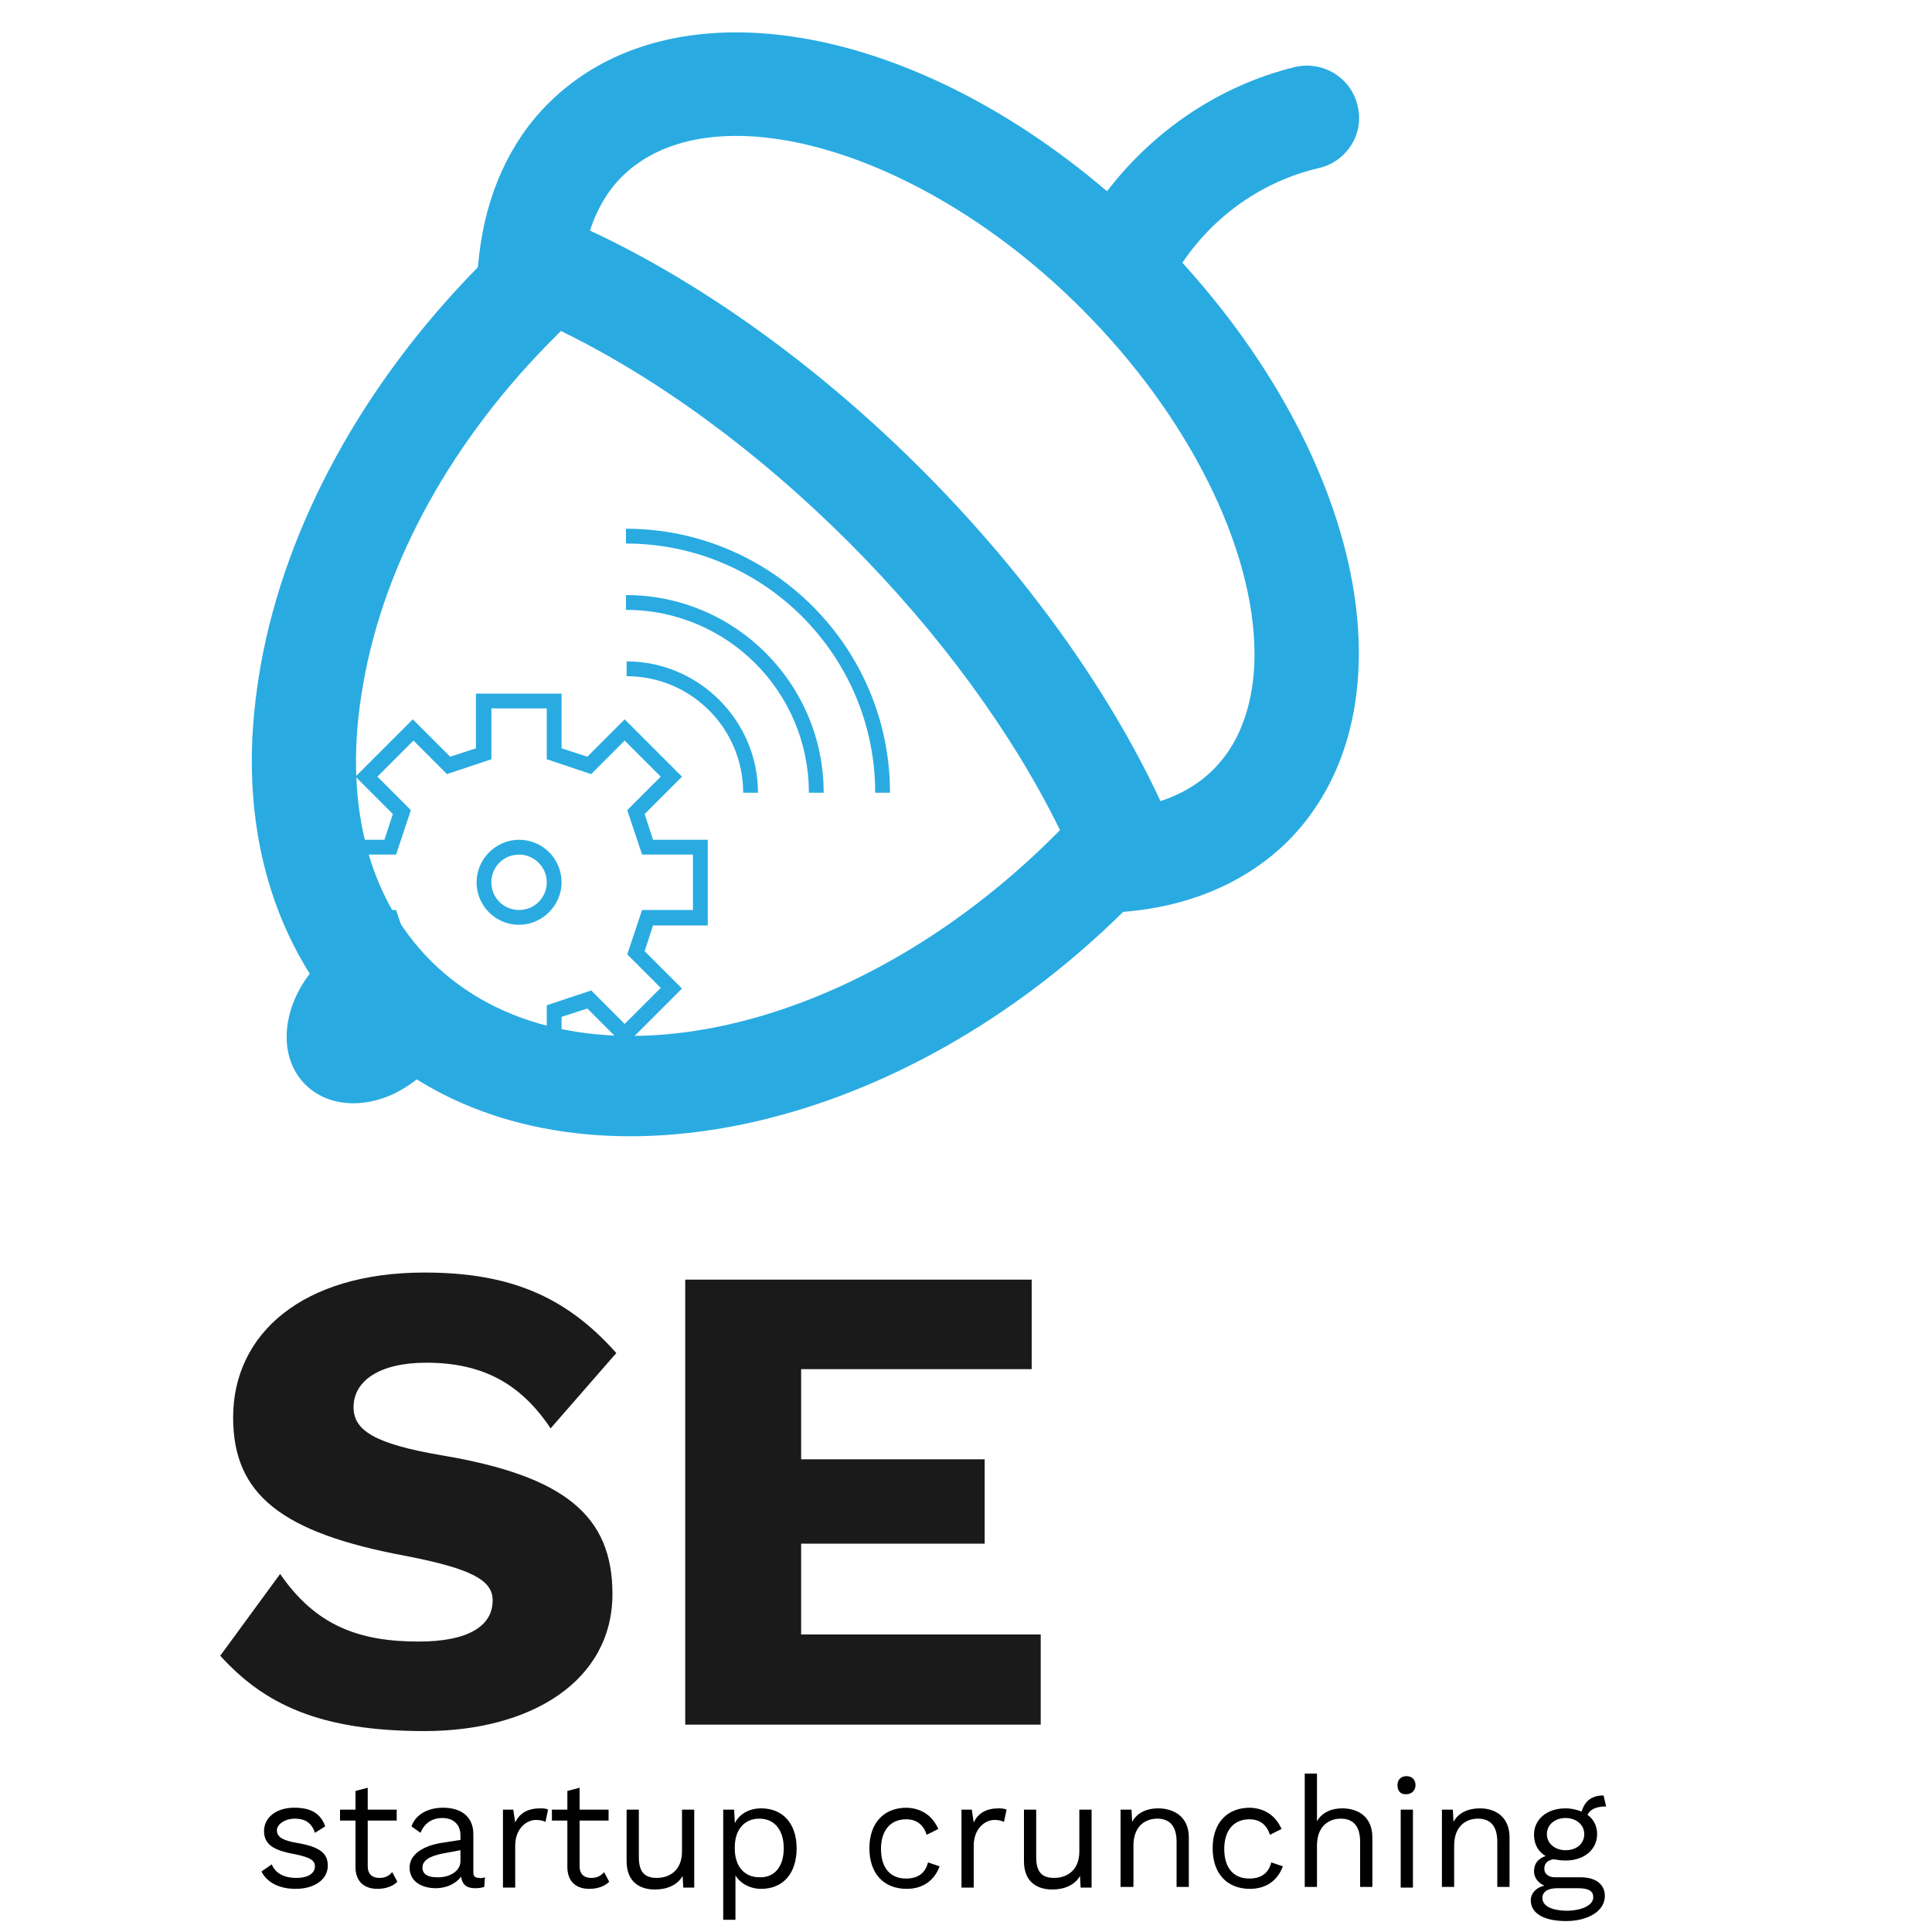
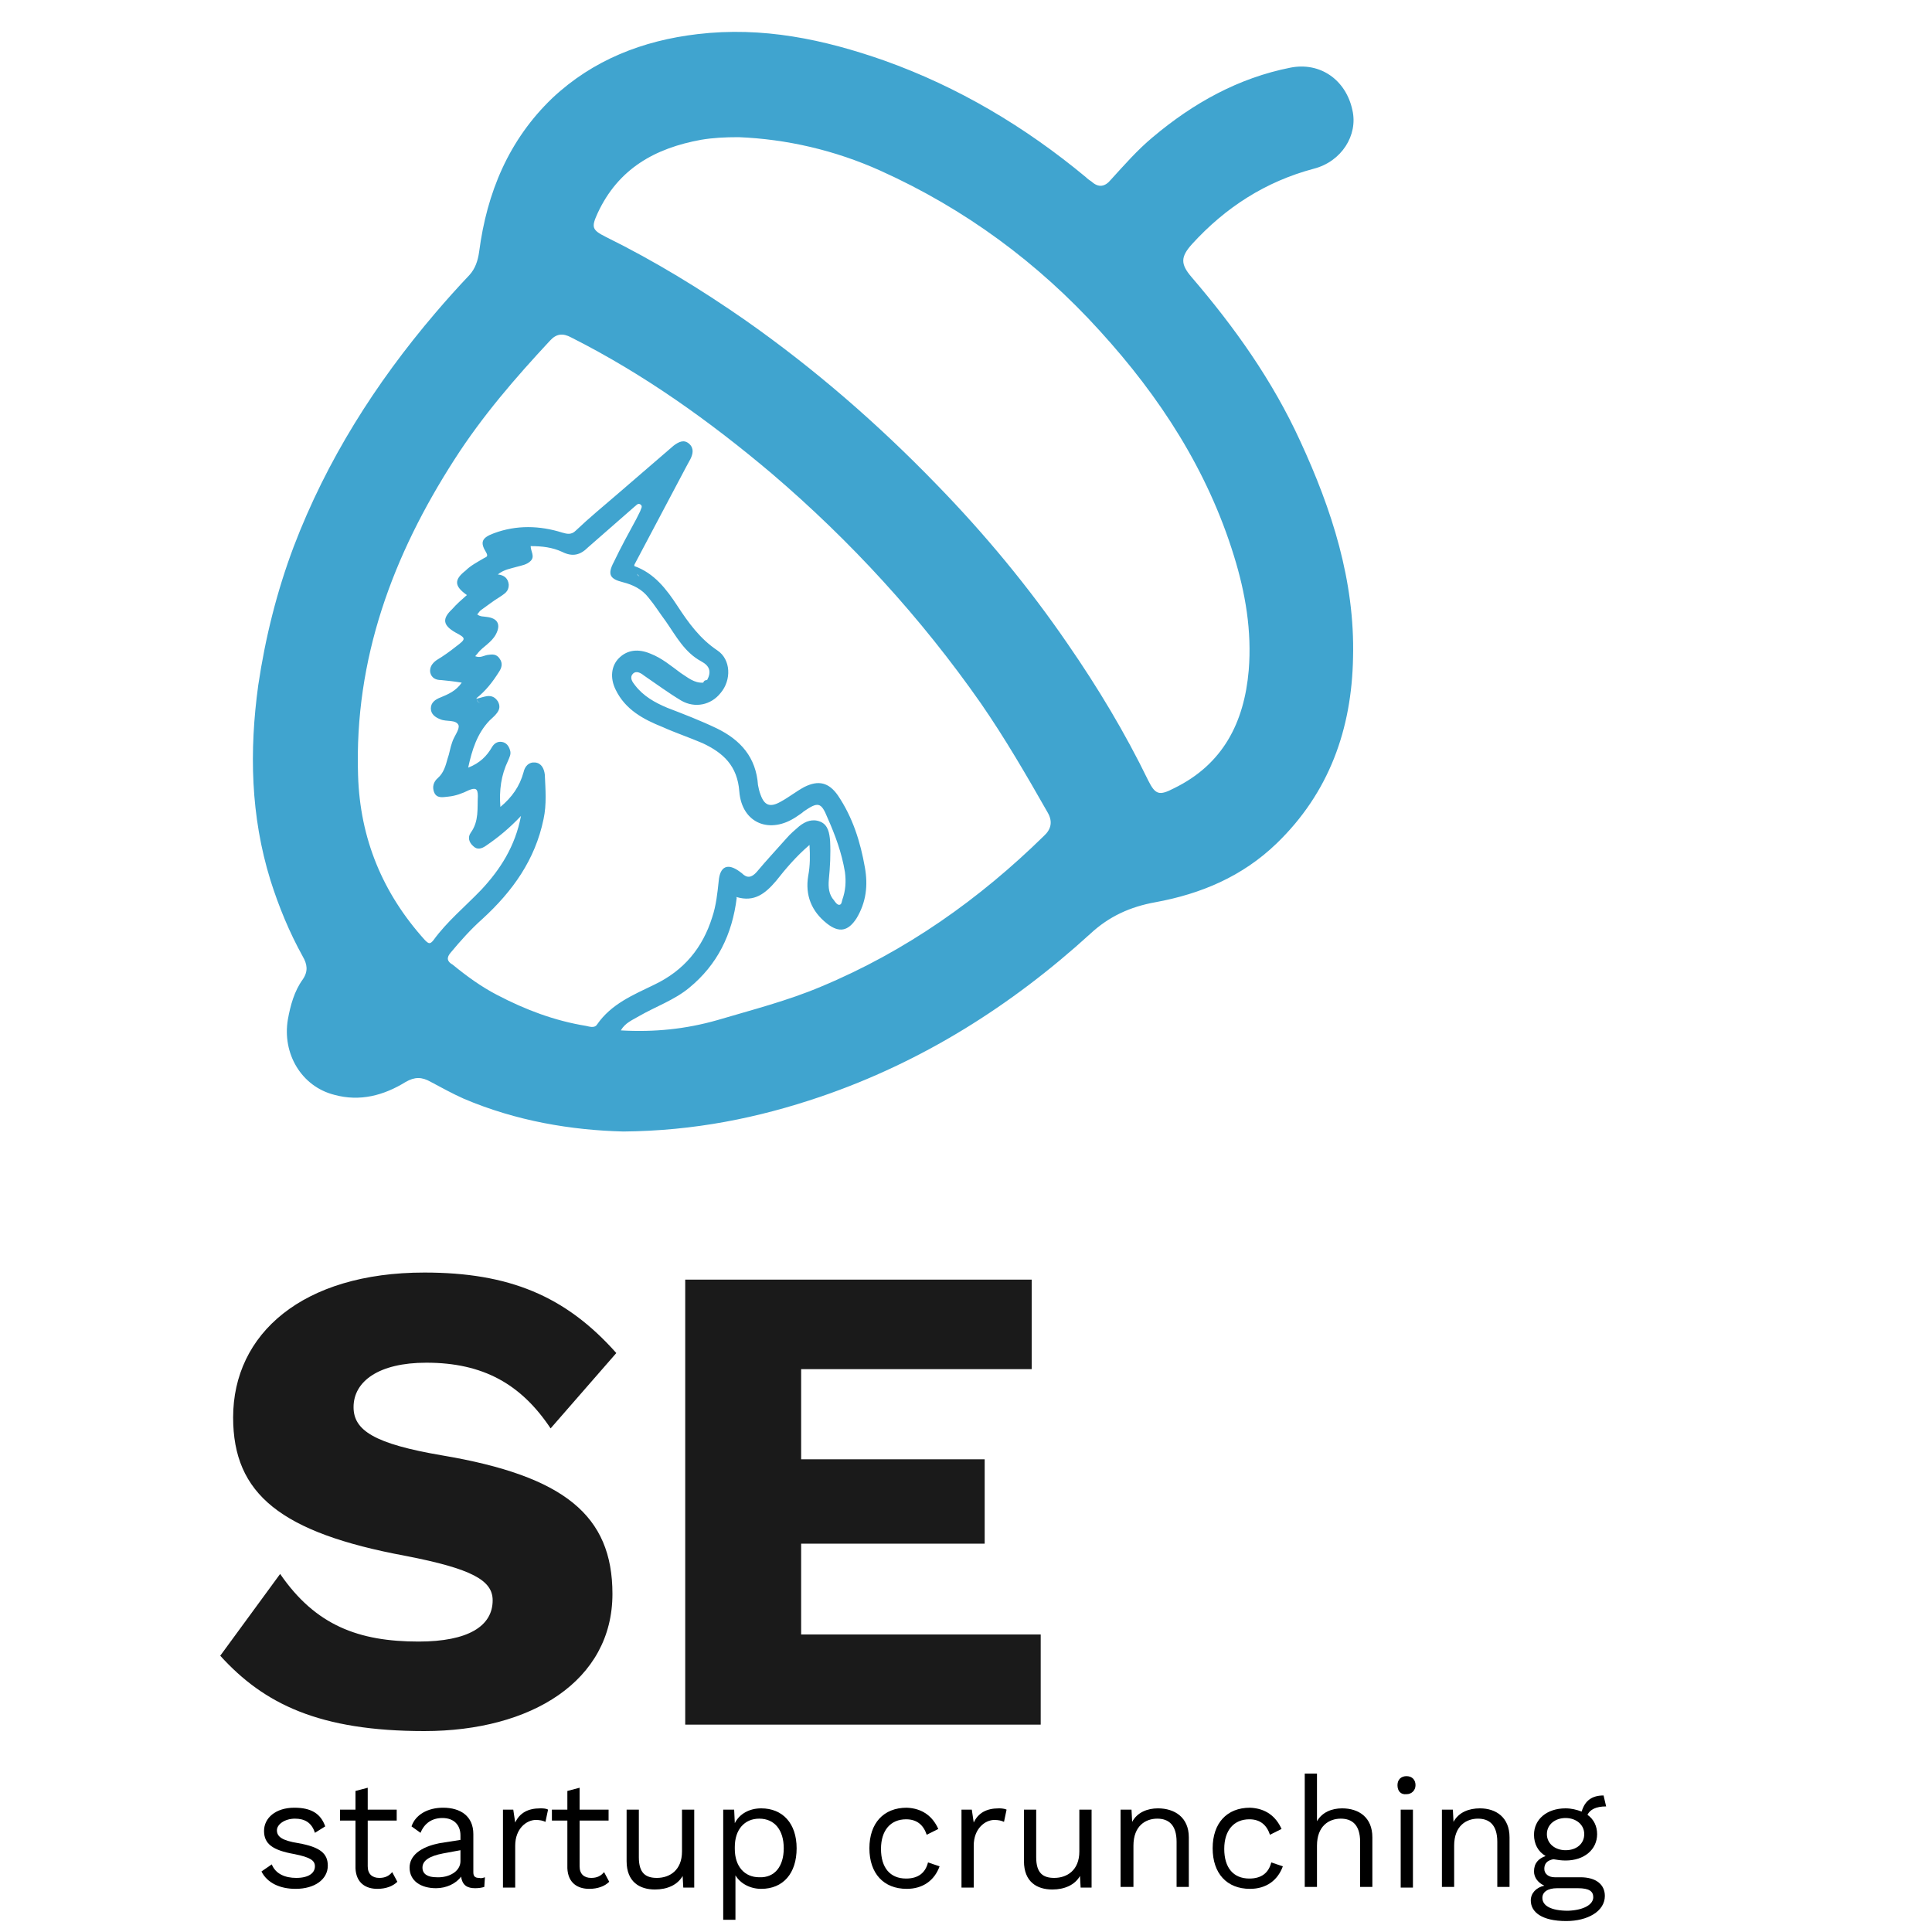
<svg xmlns="http://www.w3.org/2000/svg" version="1.1" id="Layer_1" x="0px" y="0px" viewBox="0 0 300 300" style="enable-background:new 0 0 300 300;" xml:space="preserve">
  <style type="text/css">
	.st0{fill:#1A1A1A;}
- 	.st1{fill:#29ABE2;}
- 	.st2{fill-rule:evenodd;clip-rule:evenodd;fill:#29ABE2;}
+ 	.st1{fill:#40A4CF;}
</style>
  <g>
    <path class="st0" d="M95.7,210.1l-10.2,11.7c-4.6-6.9-10.5-10.2-19.3-10.2c-7.4,0-11.3,2.9-11.3,6.9c0,3.6,3.2,5.7,13.8,7.5   c18.9,3.2,26.4,9.3,26.4,21.5c0,13.5-12.6,21.3-29.2,21.3c-16.3,0-24.9-4.2-31.7-11.7l9.3-12.7c5.5,8,12.2,10.5,21.5,10.5   c7.7,0,11.5-2.4,11.5-6.4c0-3.1-3.2-4.9-13.5-6.9c-19.4-3.6-26.8-9.6-26.8-21.5c0-13,10.8-22.5,29.7-22.5   C79,197.6,87.8,201.2,95.7,210.1z" />
-     <path class="st0" d="M161.6,253.9v13.9h-55.2v-69.1h53.8v13.9h-35.8v14h28.5v13.1h-28.5v14.1H161.6z" />
+     <path class="st0" d="M161.6,253.9v13.9h-55.2v-69.1h53.8v13.9h-35.8v14h28.5v13.1h-28.5v14.1h37.2V253.9z" />
  </g>
  <g>
-     <path d="M40.6,290.6l1.6-1.1c0.6,1.5,2.1,2.1,3.8,2.1c2,0,2.9-0.8,2.9-1.8c0-0.9-0.7-1.4-3.2-1.9c-3.4-0.6-4.7-1.6-4.7-3.6   c0-2,1.8-3.6,4.7-3.6c2.6,0,4.1,0.9,4.8,2.9l-1.6,1c-0.5-1.6-1.6-2.2-3.1-2.2c-1.6,0-2.8,0.9-2.8,1.8c0,1,0.8,1.6,3.3,2   c3.4,0.6,4.6,1.6,4.6,3.5c0,2.1-2,3.6-5,3.6C43.5,293.3,41.5,292.4,40.6,290.6z" />
+     <path d="M40.6,290.6l1.6-1.1c0.6,1.5,2.1,2.1,3.8,2.1c2,0,2.9-0.8,2.9-1.8c0-0.9-0.7-1.4-3.2-1.9c-3.4-0.6-4.7-1.6-4.7-3.6   s1.8-3.6,4.7-3.6c2.6,0,4.1,0.9,4.8,2.9l-1.6,1c-0.5-1.6-1.6-2.2-3.1-2.2c-1.6,0-2.8,0.9-2.8,1.8c0,1,0.8,1.6,3.3,2   c3.4,0.6,4.6,1.6,4.6,3.5c0,2.1-2,3.6-5,3.6C43.5,293.3,41.5,292.4,40.6,290.6z" />
    <path d="M61.7,292.2c-0.7,0.7-1.8,1.1-3.1,1.1c-1.8,0-3.3-0.9-3.4-3.2v-7.4h-2.4V281h2.4v-2.9l1.9-0.5v3.4h4.5v1.7h-4.5v7.1   c0,1.2,0.7,1.8,1.8,1.8c0.9,0,1.5-0.3,2-0.9L61.7,292.2z" />
-     <path d="M75.3,291.5l-0.1,1.5c-0.3,0.1-0.8,0.2-1.4,0.2c-1.2,0-2-0.4-2.2-1.8c-0.8,1.1-2.3,1.8-3.9,1.8c-2.3,0-4.1-1.1-4.1-3.2   c0-1.8,1.6-3.2,4.7-3.8l3.2-0.5v-0.7c0-1.6-1-2.7-2.8-2.7c-1.6,0-2.8,0.8-3.4,2.3l-1.4-1c0.6-1.8,2.5-2.9,4.9-2.9   c2.7,0,4.7,1.3,4.7,4.1v5.9c0,0.6,0.2,0.9,0.9,0.9C74.7,291.7,75,291.6,75.3,291.5z M71.5,289v-1.7l-2.7,0.5   c-2.1,0.4-3.2,1.1-3.2,2.2c0,1,0.8,1.5,2.2,1.5C69.7,291.6,71.5,290.6,71.5,289z" />
+     <path d="M75.3,291.5l-0.1,1.5c-0.3,0.1-0.8,0.2-1.4,0.2c-1.2,0-2-0.4-2.2-1.8c-0.8,1.1-2.3,1.8-3.9,1.8c-2.3,0-4.1-1.1-4.1-3.2   c0-1.8,1.6-3.2,4.7-3.8l3.2-0.5V285c0-1.6-1-2.7-2.8-2.7c-1.6,0-2.8,0.8-3.4,2.3l-1.4-1c0.6-1.8,2.5-2.9,4.9-2.9   c2.7,0,4.7,1.3,4.7,4.1v5.9c0,0.6,0.2,0.9,0.9,0.9C74.7,291.7,75,291.6,75.3,291.5z M71.5,289v-1.7l-2.7,0.5   c-2.1,0.4-3.2,1.1-3.2,2.2c0,1,0.8,1.5,2.2,1.5C69.7,291.6,71.5,290.6,71.5,289z" />
    <path d="M85.1,281l-0.4,1.9c-0.4-0.2-0.9-0.3-1.5-0.3c-1.4,0-3.2,1.3-3.2,4v6.5h-1.9V281h1.6l0.3,2c0.7-1.5,2-2.2,3.9-2.2   C84.2,280.8,84.8,280.8,85.1,281z" />
-     <path d="M94.6,292.2c-0.7,0.7-1.8,1.1-3.1,1.1c-1.8,0-3.3-0.9-3.4-3.2v-7.4h-2.4V281h2.4v-2.9l1.9-0.5v3.4h4.5v1.7h-4.5v7.1   c0,1.2,0.7,1.8,1.8,1.8c0.9,0,1.5-0.3,2-0.9L94.6,292.2z" />
-     <path d="M107.8,281v12.1h-1.7l-0.1-1.8c-0.8,1.4-2.4,2.1-4.3,2.1c-2.4,0-4.4-1.2-4.4-4.4V281h1.9v7.4c0,2.5,1.1,3.2,2.8,3.2   c2,0,3.9-1.2,3.9-4.1V281H107.8z" />
+     <path d="M94.6,292.2c-0.7,0.7-1.8,1.1-3.1,1.1c-1.8,0-3.3-0.9-3.4-3.2v-7.4h-2.4V281h2.4v-2.9l1.9-0.5v3.4h4.5v1.7H90v7.1   c0,1.2,0.7,1.8,1.8,1.8c0.9,0,1.5-0.3,2-0.9L94.6,292.2z" />
+     <path d="M107.8,281v12.1h-1.7l-0.1-1.8c-0.8,1.4-2.4,2.1-4.3,2.1c-2.4,0-4.4-1.2-4.4-4.4v-8h1.9v7.4c0,2.5,1.1,3.2,2.8,3.2   c2,0,3.9-1.2,3.9-4.1V281H107.8z" />
    <path d="M123.7,287c0,3.9-2.1,6.3-5.5,6.3c-1.8,0-3.3-0.9-4-2.1v6.9h-1.9V281h1.7l0.1,2.1c0.7-1.4,2.2-2.3,4.1-2.3   C121.5,280.8,123.7,283.1,123.7,287z M121.7,287c0-2.8-1.4-4.6-3.8-4.6c-2.3,0-3.8,1.7-3.8,4.4v0.3c0,2.7,1.5,4.4,3.8,4.4   C120.3,291.6,121.7,289.8,121.7,287z" />
-     <path d="M145.7,284l-1.8,0.9c-0.5-1.5-1.5-2.4-3.2-2.4c-2.4,0-3.9,1.7-3.9,4.6s1.4,4.6,3.9,4.6c1.9,0,3-0.9,3.4-2.5l1.8,0.6   c-0.8,2.2-2.6,3.5-5.1,3.5c-3.6,0-5.8-2.4-5.8-6.3c0-3.9,2.2-6.3,5.8-6.3C143.2,280.8,144.8,282,145.7,284z" />
+     <path d="M145.7,284l-1.8,0.9c-0.5-1.5-1.5-2.4-3.2-2.4c-2.4,0-3.9,1.7-3.9,4.6s1.4,4.6,3.9,4.6c1.9,0,3-0.9,3.4-2.5l1.8,0.6   c-0.8,2.2-2.6,3.5-5.1,3.5c-3.6,0-5.8-2.4-5.8-6.3s2.2-6.3,5.8-6.3C143.2,280.8,144.8,282,145.7,284z" />
    <path d="M156.3,281l-0.4,1.9c-0.4-0.2-0.9-0.3-1.5-0.3c-1.4,0-3.2,1.3-3.2,4v6.5h-1.9V281h1.6l0.3,2c0.7-1.5,2-2.2,3.9-2.2   C155.3,280.8,155.9,280.8,156.3,281z" />
-     <path d="M169.5,281v12.1h-1.7l-0.1-1.8c-0.8,1.4-2.4,2.1-4.3,2.1c-2.4,0-4.4-1.2-4.4-4.4V281h1.9v7.4c0,2.5,1.1,3.2,2.8,3.2   c2,0,3.9-1.2,3.9-4.1V281H169.5z" />
-     <path d="M184.6,285.3v7.7h-1.9v-7c0-2.7-1.3-3.6-3-3.6c-1.8,0-3.7,1.1-3.7,4.2v6.4H174V281h1.7l0.1,1.9c0.8-1.5,2.4-2.1,4-2.1   C182.4,280.8,184.6,282.2,184.6,285.3z" />
-     <path d="M199,284l-1.8,0.9c-0.5-1.5-1.5-2.4-3.2-2.4c-2.4,0-3.9,1.7-3.9,4.6s1.4,4.6,3.9,4.6c1.9,0,3-0.9,3.4-2.5l1.8,0.6   c-0.8,2.2-2.6,3.5-5.1,3.5c-3.6,0-5.8-2.4-5.8-6.3c0-3.9,2.2-6.3,5.8-6.3C196.5,280.8,198.1,282,199,284z" />
+     <path d="M169.5,281v12.1h-1.7l-0.1-1.8c-0.8,1.4-2.4,2.1-4.3,2.1c-2.4,0-4.4-1.2-4.4-4.4v-8h1.9v7.4c0,2.5,1.1,3.2,2.8,3.2   c2,0,3.9-1.2,3.9-4.1V281H169.5z" />
+     <path d="M184.6,285.3v7.7h-1.9v-7c0-2.7-1.3-3.6-3-3.6c-1.8,0-3.7,1.1-3.7,4.2v6.4h-2v-12h1.7l0.1,1.9c0.8-1.5,2.4-2.1,4-2.1   C182.4,280.8,184.6,282.2,184.6,285.3z" />
+     <path d="M199,284l-1.8,0.9c-0.5-1.5-1.5-2.4-3.2-2.4c-2.4,0-3.9,1.7-3.9,4.6s1.4,4.6,3.9,4.6c1.9,0,3-0.9,3.4-2.5l1.8,0.6   c-0.8,2.2-2.6,3.5-5.1,3.5c-3.6,0-5.8-2.4-5.8-6.3s2.2-6.3,5.8-6.3C196.5,280.8,198.1,282,199,284z" />
    <path d="M213.1,285.3v7.7h-1.9v-7c0-2.7-1.3-3.6-3-3.6c-1.8,0-3.7,1.1-3.7,4.2v6.4h-1.9v-17.6h1.9v7.4c0.8-1.4,2.3-2,3.9-2   C211,280.8,213.1,282.2,213.1,285.3z" />
    <path d="M217,277.2c0-0.9,0.6-1.4,1.4-1.4c0.9,0,1.4,0.6,1.4,1.4s-0.6,1.4-1.4,1.4C217.5,278.7,217,278.1,217,277.2z M219.4,293.1   h-1.9V281h1.9V293.1z" />
-     <path d="M234.4,285.3v7.7h-1.9v-7c0-2.7-1.3-3.6-3-3.6c-1.8,0-3.7,1.1-3.7,4.2v6.4h-1.9V281h1.7l0.1,1.9c0.8-1.5,2.4-2.1,4.1-2.1   C232.3,280.8,234.4,282.2,234.4,285.3z" />
-     <path d="M249.2,294.4c0,2.4-2.7,3.9-6,3.9c-3.8,0-5.5-1.4-5.5-3.2c0-1.1,0.8-2,2.1-2.3c-0.9-0.4-1.6-1.2-1.6-2.2   c0-1.3,0.7-2,1.8-2.4c-1.2-0.7-1.8-1.9-1.8-3.3c0-2.4,2-4.1,4.9-4.1c0.9,0,1.7,0.2,2.5,0.5c0.5-1.7,1.6-2.5,3.4-2.5l0.4,1.7   c-1.6,0-2.5,0.5-2.9,1.3c1,0.7,1.5,1.8,1.5,3c0,2.4-2,4.1-4.9,4.1c-0.7,0-1.3-0.1-1.9-0.2c-1,0.2-1.4,0.7-1.4,1.5   c0,0.8,0.7,1.3,1.6,1.3h4C247.8,291.5,249.2,292.6,249.2,294.4z M247.4,294.6c0-0.9-0.6-1.4-2.4-1.4h-3.2c-1.5,0-2.3,0.6-2.3,1.5   c0,1.2,1.3,2,4,2C246,296.6,247.4,295.7,247.4,294.6z M240.2,284.8c0,1.5,1.3,2.5,2.9,2.5c1.7,0,2.9-1,2.9-2.5   c0-1.5-1.3-2.5-2.9-2.5C241.5,282.3,240.2,283.3,240.2,284.8z" />
+     <path d="M234.4,285.3v7.7h-1.9v-7c0-2.7-1.3-3.6-3-3.6c-1.8,0-3.7,1.1-3.7,4.2v6.4h-1.9v-12h1.7l0.1,1.9c0.8-1.5,2.4-2.1,4.1-2.1   C232.3,280.8,234.4,282.2,234.4,285.3z" />
+     <path d="M249.2,294.4c0,2.4-2.7,3.9-6,3.9c-3.8,0-5.5-1.4-5.5-3.2c0-1.1,0.8-2,2.1-2.3c-0.9-0.4-1.6-1.2-1.6-2.2   c0-1.3,0.7-2,1.8-2.4c-1.2-0.7-1.8-1.9-1.8-3.3c0-2.4,2-4.1,4.9-4.1c0.9,0,1.7,0.2,2.5,0.5c0.5-1.7,1.6-2.5,3.4-2.5l0.4,1.7   c-1.6,0-2.5,0.5-2.9,1.3c1,0.7,1.5,1.8,1.5,3c0,2.4-2,4.1-4.9,4.1c-0.7,0-1.3-0.1-1.9-0.2c-1,0.2-1.4,0.7-1.4,1.5s0.7,1.3,1.6,1.3   h4C247.8,291.5,249.2,292.6,249.2,294.4z M247.4,294.6c0-0.9-0.6-1.4-2.4-1.4h-3.2c-1.5,0-2.3,0.6-2.3,1.5c0,1.2,1.3,2,4,2   C246,296.6,247.4,295.7,247.4,294.6z M240.2,284.8c0,1.5,1.3,2.5,2.9,2.5c1.7,0,2.9-1,2.9-2.5s-1.3-2.5-2.9-2.5   S240.2,283.3,240.2,284.8z" />
  </g>
-   <g>
-     <g>
-       <path class="st1" d="M87.2,166.4H73.9v-8.5l-4-1.3l-5.8,5.8l-8.9-8.9l5.8-5.8l-1.3-4h-8.5v-13.3h8.5l1.3-4l-5.8-5.8l8.9-8.9    l5.8,5.8l4-1.3v-8.5h13.3v8.5l4,1.3l5.8-5.8l8.9,8.9l-5.8,5.8l1.3,4h8.5v13.3h-8.5l-1.3,4l5.8,5.8l-8.9,8.9l-5.8-5.8l-4,1.3V166.4    z M76.3,164h8.6v-7.9l6.9-2.3L97,159l5.6-5.6l-5.2-5.2l2.3-6.9h7.9v-8.6h-7.9l-2.3-6.9l5.2-5.2l-5.6-5.6l-5.2,5.2l-6.9-2.3v-7.9    h-8.6v7.9l-6.9,2.3l-5.2-5.2l-5.6,5.6l5.2,5.2l-2.3,6.9h-7.9v8.6h7.9l2.3,6.9l-5.2,5.2l5.6,5.6l5.2-5.2l6.9,2.3V164z" />
-       <path class="st1" d="M80.6,143.6c-3.7,0-6.6-3-6.6-6.6s3-6.6,6.6-6.6c3.7,0,6.6,3,6.6,6.6S84.2,143.6,80.6,143.6z M80.6,132.7    c-2.4,0-4.3,1.9-4.3,4.3s1.9,4.3,4.3,4.3c2.4,0,4.3-1.9,4.3-4.3S82.9,132.7,80.6,132.7z" />
-     </g>
-   </g>
-   <g>
-     <path class="st1" d="M138.2,123.1h-2.3c0-21.3-17.3-38.7-38.7-38.7v-2.3C119.8,82.1,138.2,100.5,138.2,123.1z" />
-     <path class="st1" d="M127.9,123.1h-2.3c0-15.7-12.7-28.4-28.4-28.4v-2.3C114.2,92.4,127.9,106.2,127.9,123.1z" />
-     <path class="st1" d="M117.7,123.1h-2.3c0-10-8.1-18.1-18.1-18.1v-2.3C108.5,102.7,117.7,111.9,117.7,123.1z" />
-   </g>
-   <g>
-     <path class="st2" d="M171.9,29.7C141,3.3,104.2-3,85.1,16.1c-5.9,5.9-9.6,14-10.7,23.5l-0.2,1.9c-17.8,18.1-29.8,40-33.7,61.7   c-0.9,5.1-1.4,10.1-1.4,14.9c0,12.5,3.1,23.7,9,33.1c-4.4,5.7-4.9,13-0.7,17.2c4.2,4.2,11.6,3.8,17.3-0.8   c29,18.1,75.3,7.9,109.7-26l2-0.2c9.4-1.1,17.5-4.8,23.5-10.7c7.3-7.3,11.1-17.4,11.1-29.3c0-19.4-10.2-41.7-27.4-60.6   c4.9-7.3,12.5-12.7,21.2-14.7c4.3-1,7.1-5.3,6-9.7c-1-4.3-5.3-7-9.7-6C189.3,13.3,179.1,20.3,171.9,29.7L171.9,29.7z M86.3,52.2   c0.3-0.3,0.5-0.5,0.8-0.8c15,7.3,30.6,18.7,44.7,32.8c14,14,25.4,29.6,32.8,44.7c-0.3,0.3-0.5,0.5-0.8,0.8   c-32.1,32.1-75.6,40.8-96.9,19.5c-10-10-13.7-25.2-10.5-43C59.7,87.2,70.3,68.1,86.3,52.2L86.3,52.2z M96.5,27.5   C110.3,13.7,143.1,23,168,48c16.5,16.5,26.8,37.1,26.8,53.6c0,5.2-1.1,12.6-6.4,17.9c-2.2,2.2-4.9,3.8-8.2,4.9   c-8.1-17.4-21.1-35.5-37.1-51.5c-16-16-34.1-29-51.5-37.1C92.7,32.5,94.3,29.7,96.5,27.5L96.5,27.5z M96.5,27.5" />
-   </g>
+   <path class="st1" d="M185,43c-1.7-2-1.7-3.1,0.1-5.1c5.2-5.7,11.4-9.7,18.9-11.7c4.3-1.1,6.9-5.2,6-9.1c-1-4.7-5-7.5-9.6-6.6  c-8.1,1.6-15.1,5.5-21.4,10.8c-2.4,2-4.4,4.3-6.5,6.6c-0.9,1.1-1.9,1.3-3,0.3c-0.3-0.2-0.6-0.4-0.9-0.7c-9.4-7.8-19.8-14-31.3-18.1  c-9.4-3.3-18.9-5.3-29-4.1c-8.5,1-16.2,4-22.5,9.9C79,21.7,75.6,29.9,74.4,39.1c-0.2,1.4-0.6,2.6-1.5,3.6c-1.8,1.9-3.6,3.9-5.3,5.9  c-9.3,10.9-16.9,22.9-22,36.3c-2.6,6.9-4.4,14.1-5.5,21.5c-1.4,10.2-1.2,20.3,1.9,30.3c1.3,4.1,2.9,8,5,11.8c0.7,1.2,0.9,2.3,0,3.6  c-1.3,1.8-1.9,4-2.3,6.2c-0.9,5.3,2.1,10.4,7.2,11.7c4,1.1,7.7,0.1,11.1-2c1.4-0.8,2.5-0.8,3.9,0c1.7,0.9,3.3,1.8,5.1,2.6  c8.2,3.5,16.8,4.9,24.8,5.1c11-0.1,20.9-2.1,30.6-5.4c15.8-5.4,29.6-14.1,41.9-25.3c2.9-2.7,6.2-4.2,10.1-4.9  c7.1-1.3,13.5-4,18.8-9.1c8.2-7.9,11.7-17.8,11.9-28.9c0.3-11.9-3.3-23-8.2-33.6C197.6,59.1,191.7,50.8,185,43z M178.3,121.2  c-3.6-7.4-7.8-14.4-12.5-21.2c-6.1-8.9-12.9-17.1-20.4-24.8c-9.1-9.4-19-18-29.7-25.5c-6.9-4.8-14.1-9.2-21.6-12.9  c-2.2-1.1-2.3-1.5-1.3-3.7c3.2-6.9,8.9-10.1,16.1-11.4c1.8-0.3,3.6-0.4,5.8-0.4c7.4,0.3,14.9,2,22,5.2c13.1,5.9,24.5,14.3,34.1,24.9  c9.3,10.2,16.7,21.6,20.8,34.9c1.8,5.8,2.8,11.7,2.3,17.8c-0.7,8.1-4,14.6-11.6,18.3C180,123.6,179.4,123.4,178.3,121.2z   M127.5,153.2c-5.2,2.2-10.7,3.6-16.1,5.2c-4.9,1.4-9.8,1.9-15,1.6c0.7-1.2,1.8-1.6,2.8-2.2c2.6-1.5,5.5-2.5,7.8-4.4  c4.4-3.6,6.7-8.3,7.4-14l0,0l0,0l0,0l0,0l-0.1-0.1l0.1,0c-0.1-1,0.7-0.8,1.2-0.7c-0.5-0.1-1.3-0.3-1.2,0.7c2.7,0.8,4.4-0.5,6.1-2.5  c1.5-1.9,3.1-3.8,5.2-5.6c0.1,1.7,0.1,3.2-0.2,4.8c-0.5,3,0.5,5.5,2.9,7.4c1.9,1.5,3.3,1.2,4.6-0.8c1.5-2.5,1.8-5.1,1.3-7.9  c-0.7-4-1.9-7.8-4.2-11.2c-1.4-2-3-2.4-5.2-1.3c-1.3,0.7-2.4,1.6-3.7,2.3c-1.6,0.9-2.5,0.6-3.1-1.1c-0.2-0.5-0.3-1-0.4-1.5  c-0.3-4.3-2.7-7-6.4-8.8c-2.5-1.2-5.1-2.2-7.7-3.2c-1.9-0.8-3.7-1.8-5-3.5c-0.4-0.5-0.9-1.2-0.3-1.8c0.5-0.5,1.2-0.1,1.7,0.3  c1.9,1.3,3.8,2.7,5.8,3.9c2.1,1.2,4.6,0.7,6.1-1.2c1.7-2,1.6-5.2-0.5-6.6c-2.7-1.8-4.5-4.3-6.2-6.9c-1.7-2.6-3.6-5.1-6.7-6.2  c0,0.5,0.1,0.9,0.4,1.2c0.1,0.1,0.3,0.3,0.4,0.4c-0.2-0.1-0.3-0.2-0.4-0.4c-0.3-0.3-0.4-0.7-0.4-1.2c0-0.1,0-0.2,0-0.2  c2.7-5.1,5.4-10.2,8.1-15.3c0.2-0.4,0.4-0.7,0.6-1.1c0.4-0.8,0.6-1.7-0.2-2.4c-0.8-0.7-1.6-0.3-2.4,0.3c-2.9,2.5-5.8,5-8.7,7.5  c-2.2,1.9-4.4,3.7-6.5,5.7c-0.7,0.7-1.4,0.5-2.1,0.3c-3.5-1.1-7.1-1.2-10.6,0.1c-1.9,0.7-2.2,1.4-1.2,3c0.4,0.7-0.1,0.7-0.4,0.9  c-1,0.6-2,1.1-2.8,1.9c-1.8,1.4-1.8,2.4,0.2,3.8c-0.8,0.7-1.6,1.4-2.3,2.2c-1.6,1.5-1.4,2.5,0.5,3.6c1.7,0.9,1.7,1,0.1,2.2  c-1,0.8-2,1.5-3,2.1c-0.7,0.5-1.1,1.1-1,1.9c0.2,0.9,0.9,1.2,1.7,1.2c1,0.1,2,0.2,3.2,0.4c-0.9,1.3-2.1,1.8-3.3,2.3  c-0.8,0.3-1.5,0.8-1.5,1.7c0,0.9,0.7,1.4,1.5,1.7c0.9,0.4,2.4,0,2.8,0.9c0.2,0.7-0.7,1.7-1,2.7c-0.3,0.8-0.4,1.7-0.7,2.5  c-0.3,1.1-0.6,2.2-1.5,3c-0.7,0.6-0.9,1.4-0.6,2.2c0.4,1,1.3,0.8,2.2,0.7c1.1-0.1,2.2-0.5,3.2-1c1-0.4,1.4-0.3,1.4,0.9  c-0.1,1.9,0.2,3.9-1.1,5.7c-0.5,0.7-0.3,1.5,0.4,2.1c0.6,0.6,1.3,0.4,2-0.1c1.9-1.3,3.6-2.7,5.4-4.6c-0.9,4.7-3.2,8.3-6.2,11.5  c-2.5,2.6-5.3,4.9-7.4,7.8c-0.5,0.6-0.7,0.6-1.3,0c-6.6-7.3-10.1-15.8-10.4-25.6c-0.6-18.1,5.4-34.2,15-49.1  c4.3-6.7,9.4-12.6,14.8-18.4c1-1.1,2-1.2,3.3-0.5c11.3,5.7,21.5,13,31.1,21.1c12.3,10.5,23.2,22.4,32.5,35.7  c3.8,5.5,7.1,11.2,10.4,17c0.8,1.4,0.5,2.6-0.6,3.6C152.1,139.6,140.7,147.7,127.5,153.2z M70,147.9c1.5-1.8,3.1-3.6,4.9-5.2  c4.7-4.3,8.2-9.2,9.5-15.5c0.5-2.3,0.3-4.6,0.2-6.9c-0.1-0.9-0.5-1.8-1.5-1.9c-1-0.1-1.6,0.6-1.8,1.5c-0.6,2.2-1.8,3.9-3.6,5.4  c-0.2-2.6,0.1-4.9,1.2-7.2c0.2-0.5,0.5-1,0.3-1.6c-0.2-0.7-0.6-1.2-1.3-1.3c-0.7-0.1-1.2,0.3-1.5,0.8c-0.8,1.4-1.9,2.5-3.7,3.2  c0.6-2.8,1.4-5.3,3.3-7.3c0.4-0.4,0.8-0.7,1.1-1.1c0.5-0.6,0.6-1.2,0.2-1.9c-0.4-0.6-0.9-0.9-1.7-0.8c-0.6,0.1-1.1,0.3-1.6,0.4  c0.1,0.4,0.3,0.6,0.6,0.7c-0.3-0.1-0.5-0.2-0.6-0.7l0-0.1c1.4-1.1,2.5-2.5,3.5-4.1c0.4-0.6,0.6-1.3,0.1-2c-0.5-0.8-1.2-0.7-1.9-0.6  c-0.6,0.1-1.1,0.5-1.9,0.2c0.1-0.2,0.3-0.3,0.4-0.5c0.8-1,2.1-1.6,2.8-2.9c0.8-1.5,0.3-2.5-1.4-2.7c-0.5-0.1-1,0-1.5-0.4  c0.2-0.2,0.3-0.4,0.5-0.6c1-0.7,2-1.5,3-2.1c0.7-0.5,1.4-0.8,1.4-1.9c-0.1-1-0.7-1.5-1.7-1.6c1-0.8,2-0.9,3-1.2  c0.7-0.2,1.5-0.3,2.1-0.9c0.7-0.7,0-1.5,0-2.3c1.8,0,3.4,0.2,4.9,0.9c1.6,0.8,2.8,0.5,4-0.7c2.4-2.1,4.8-4.2,7.2-6.3  c0.3-0.2,0.5-0.6,0.9-0.4c0.5,0.3,0.1,0.7,0,1.1c-0.2,0.4-0.4,0.8-0.6,1.2c-1.2,2.2-2.4,4.4-3.5,6.7c-1,1.9-0.6,2.6,1.4,3.1  c1.6,0.4,3,1.1,4,2.4c1,1.2,1.8,2.5,2.7,3.7c1.6,2.3,2.9,4.8,5.5,6.2c1.3,0.7,1.6,1.6,0.9,2.9c0,0,0,0,0,0c-0.3,0-0.5,0.1-0.6,0.4  l0,0c-1.4,0.1-2.4-0.8-3.5-1.5c-1.5-1.1-2.9-2.3-4.7-3c-1.9-0.8-3.6-0.6-4.9,0.7c-1.2,1.2-1.4,3.1-0.5,4.9c1.5,3.1,4.3,4.6,7.3,5.8  c2,0.9,4.1,1.6,6.2,2.5c3.2,1.5,5.4,3.5,5.7,7.5c0.4,5,4.8,6.7,8.9,3.9c0.4-0.3,0.8-0.5,1.1-0.8c2.2-1.5,2.7-1.5,3.7,1  c1.2,2.7,2.2,5.4,2.7,8.4c0.2,1.5,0.1,2.9-0.4,4.3c-0.1,0.3-0.1,0.8-0.5,0.8c-0.3,0-0.6-0.4-0.8-0.7c-0.8-0.9-0.9-2-0.8-3.2  c0.2-2,0.3-4,0.2-6c-0.1-1.2-0.3-2.5-1.5-3c-1.2-0.5-2.3-0.1-3.3,0.7c-0.7,0.6-1.4,1.2-2,1.9c-1.5,1.7-3.1,3.4-4.6,5.2  c-0.8,0.9-1.5,1-2.3,0.2c-0.1-0.1-0.3-0.2-0.4-0.3c-1.8-1.3-3-0.8-3.2,1.5c-0.2,1.9-0.4,3.8-1,5.6c-1.5,4.8-4.4,8.3-9,10.5  c-3.3,1.6-6.7,3-8.9,6.2c-0.4,0.6-1.2,0.3-1.7,0.2c-4.9-0.8-9.4-2.5-13.8-4.8c-2.5-1.3-4.7-2.9-6.9-4.7  C69.4,149.3,69.3,148.7,70,147.9z" />
</svg>
